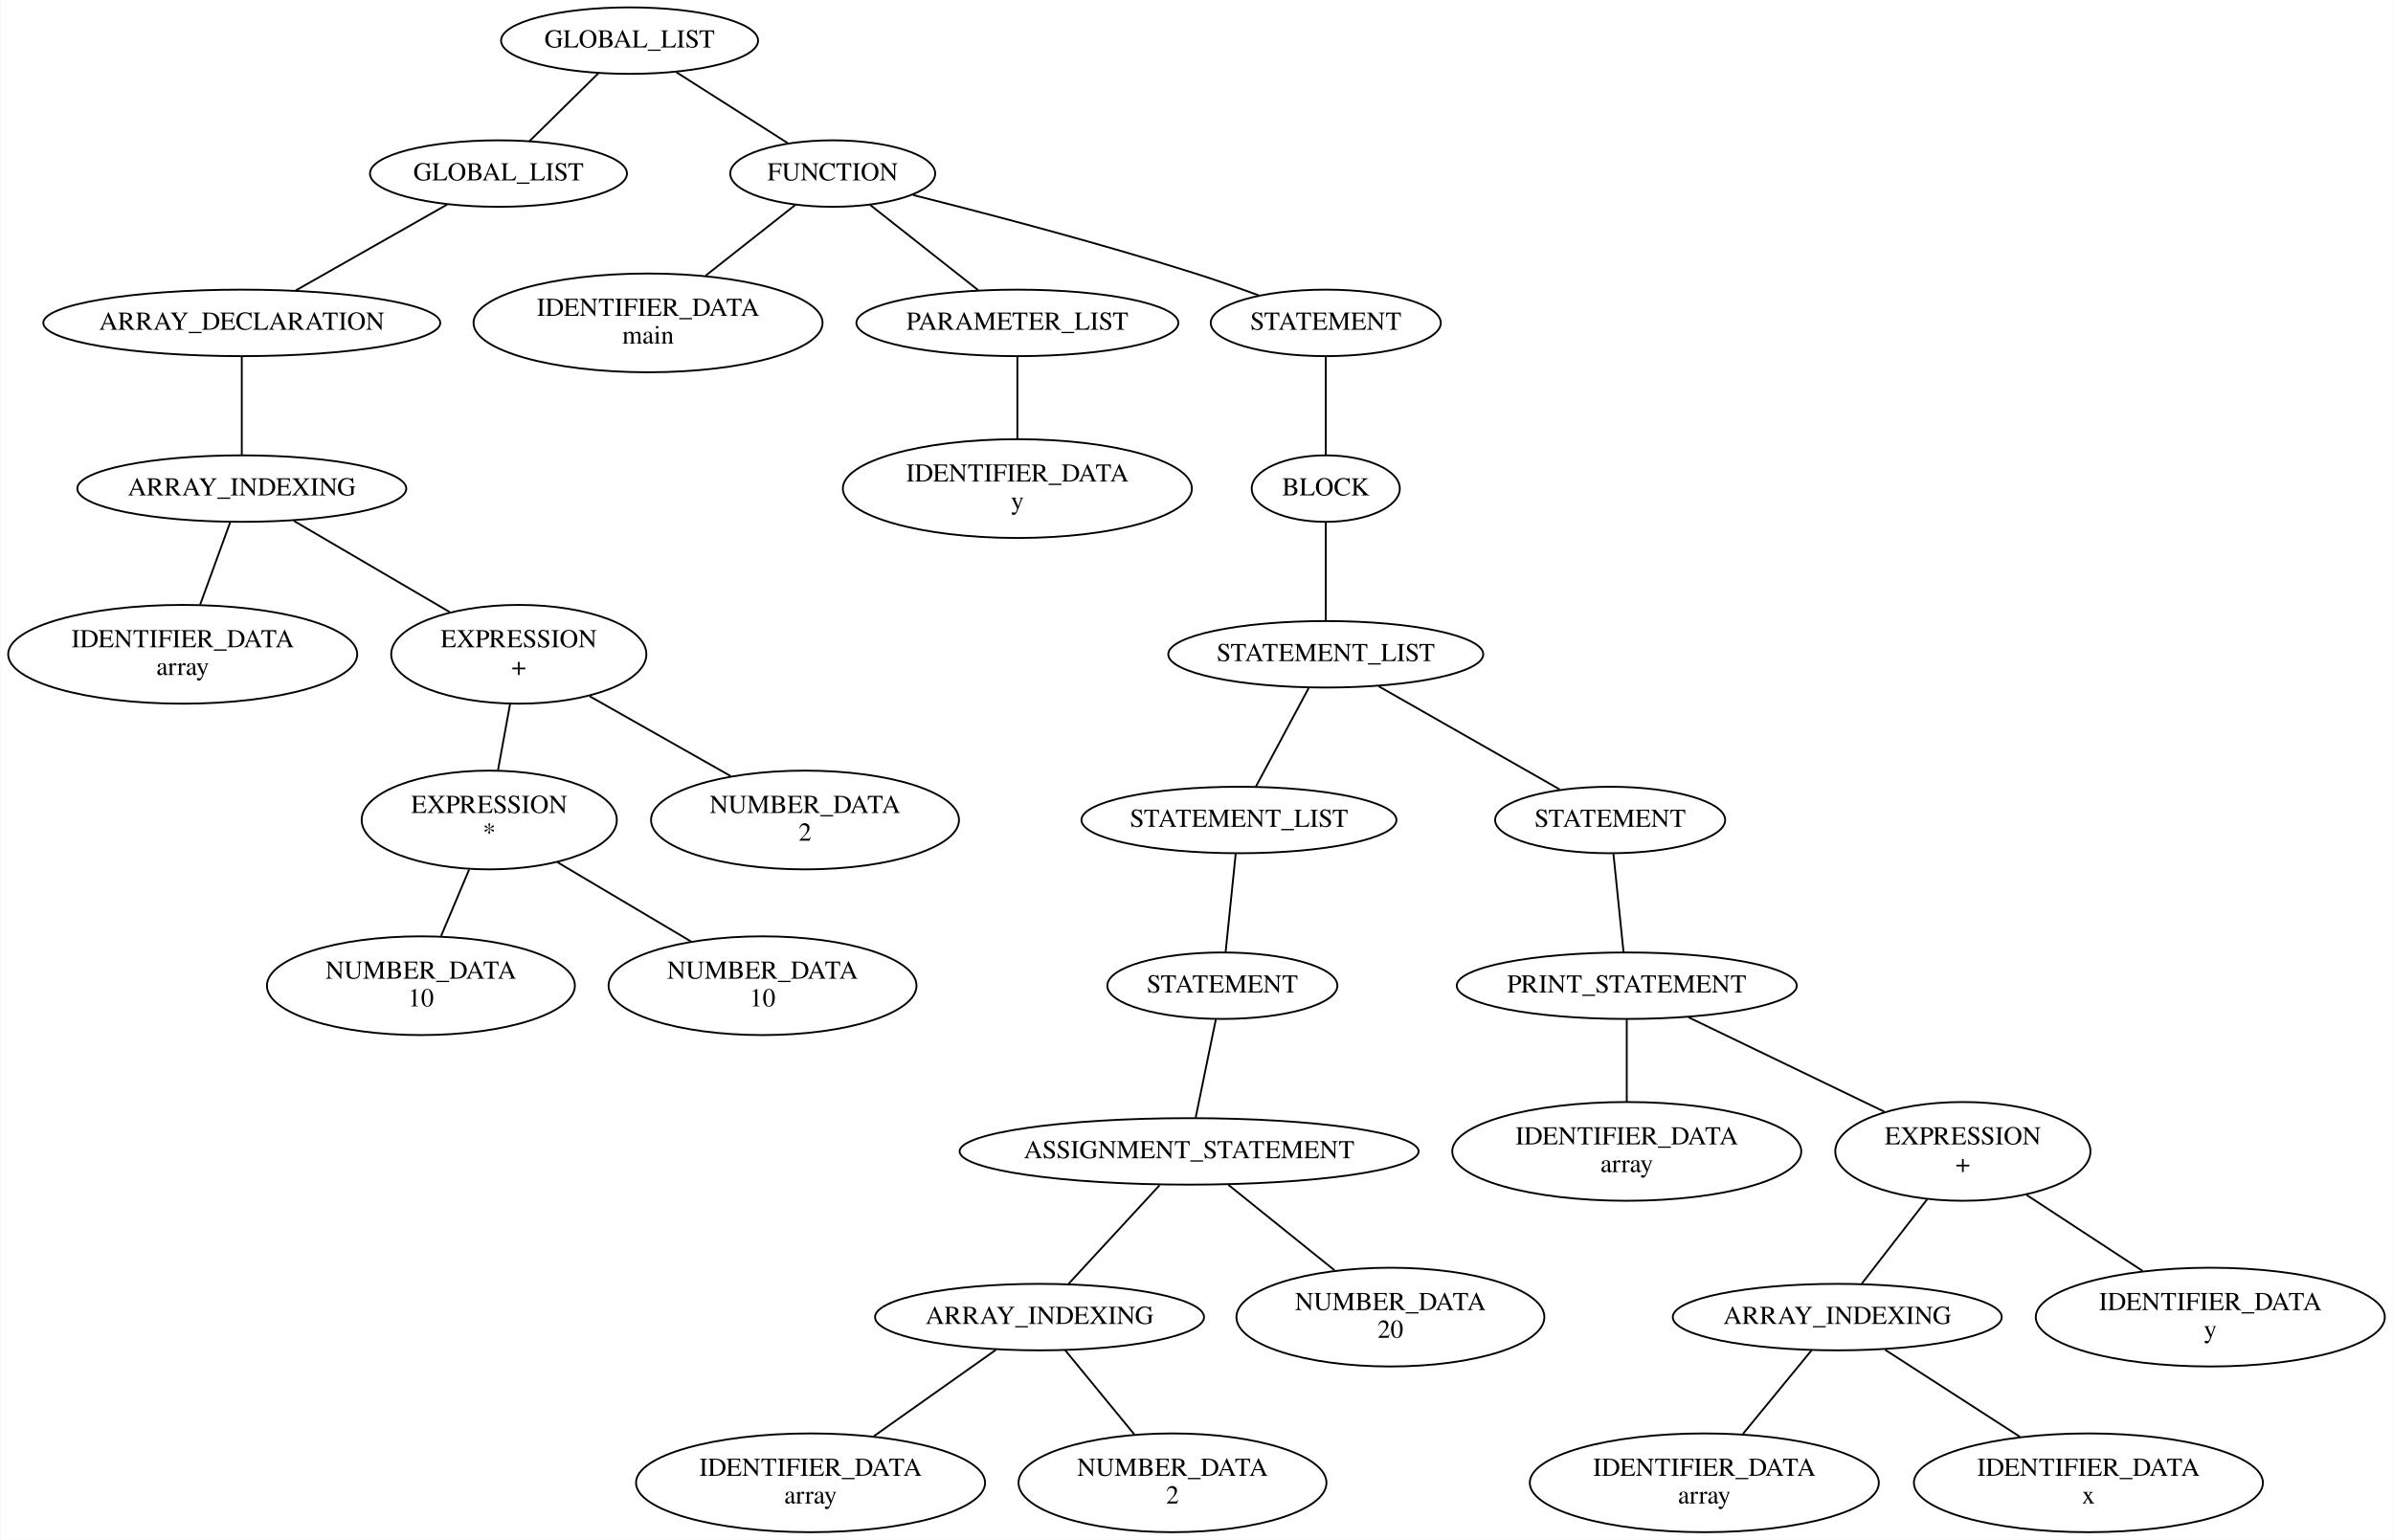
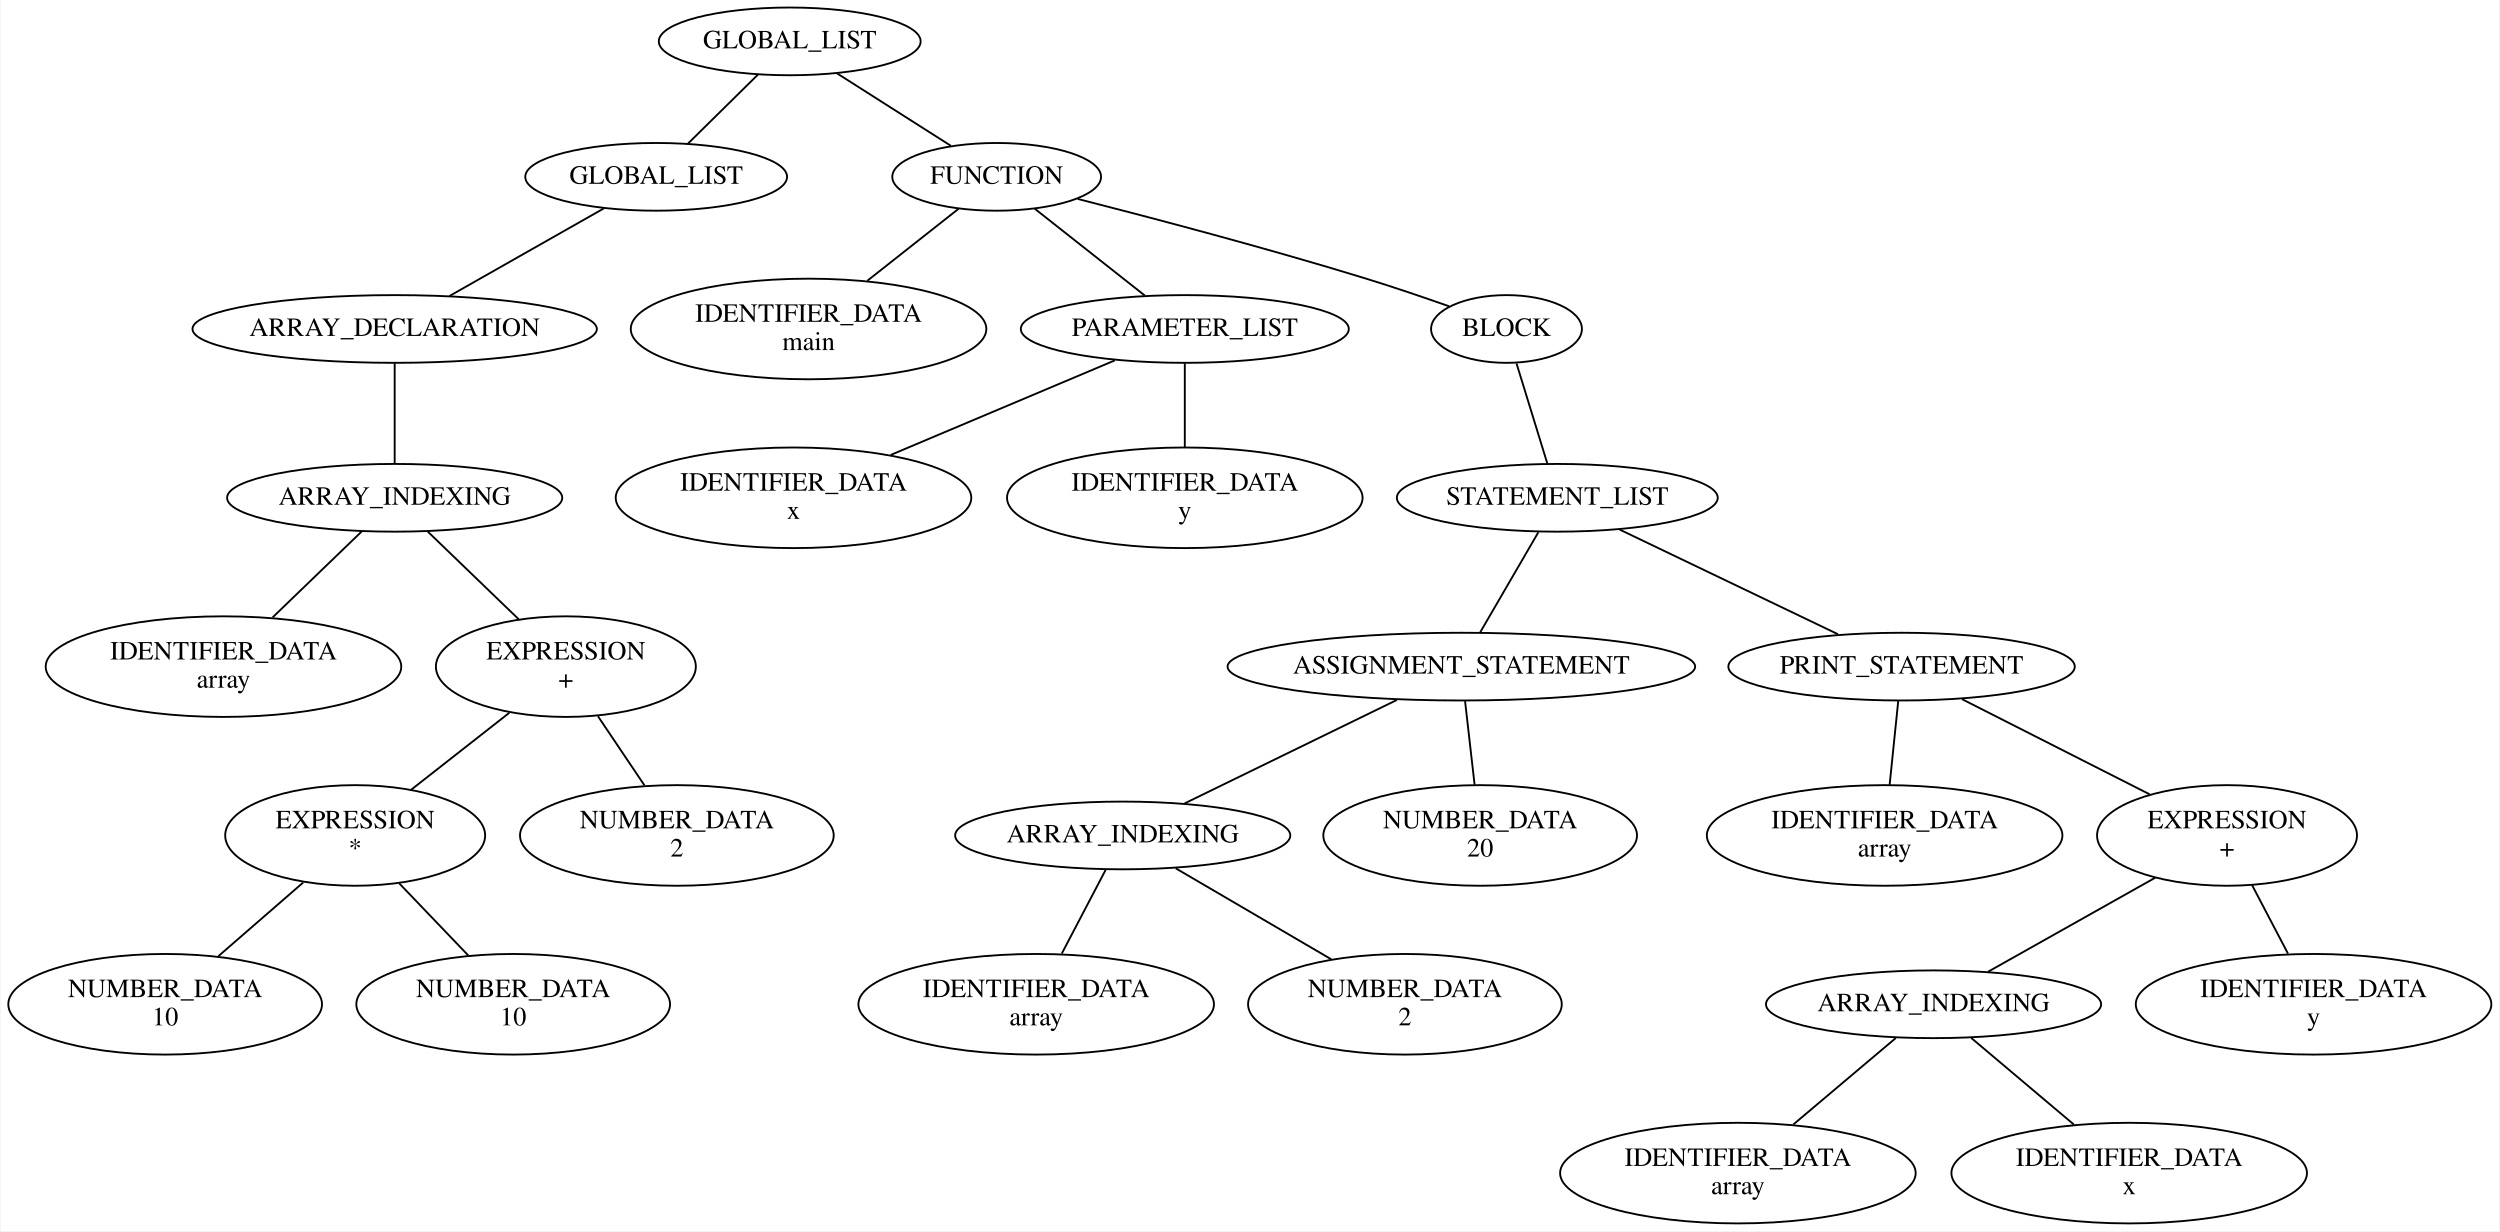
- <svg xmlns="http://www.w3.org/2000/svg" width="1296pt" height="834pt" viewBox="0.00 0.00 1295.50 833.92">
-   <g id="graph0" class="graph" transform="scale(1 1) rotate(0) translate(4 829.92)">
-     <polygon fill="white" stroke="none" points="-4,4 -4,-829.92 1291.5,-829.92 1291.5,4 -4,4" />
+ <svg xmlns="http://www.w3.org/2000/svg" width="1328pt" height="654pt" viewBox="0.00 0.00 1328.19 654.44">
+   <g id="graph0" class="graph" transform="scale(1 1) rotate(0) translate(4 650.44)">
+     <polygon fill="white" stroke="none" points="-4,4 -4,-650.44 1324.19,-650.44 1324.19,4 -4,4" />
    <g id="node1" class="node">
-       <ellipse fill="none" stroke="black" cx="336.75" cy="-807.92" rx="69.59" ry="18" />
-       <text text-anchor="middle" x="336.75" y="-804.22" font-family="Times,serif" font-size="14.00">GLOBAL_LIST</text>
+       <ellipse fill="none" stroke="black" cx="415.44" cy="-628.44" rx="69.59" ry="18" />
+       <text text-anchor="middle" x="415.44" y="-624.74" font-family="Times,serif" font-size="14.00">GLOBAL_LIST</text>
    </g>
    <g id="node2" class="node">
-       <ellipse fill="none" stroke="black" cx="265.75" cy="-735.92" rx="69.59" ry="18" />
-       <text text-anchor="middle" x="265.75" y="-732.22" font-family="Times,serif" font-size="14.00">GLOBAL_LIST</text>
+       <ellipse fill="none" stroke="black" cx="344.44" cy="-556.44" rx="69.59" ry="18" />
+       <text text-anchor="middle" x="344.44" y="-552.74" font-family="Times,serif" font-size="14.00">GLOBAL_LIST</text>
    </g>
    <g id="edge1" class="edge">
-       <path fill="none" stroke="black" d="M319.93,-790.33C308.61,-779.17 293.75,-764.52 282.46,-753.39" />
+       <path fill="none" stroke="black" d="M398.61,-610.85C387.29,-599.69 372.44,-585.04 361.14,-573.91" />
    </g>
    <g id="node11" class="node">
-       <ellipse fill="none" stroke="black" cx="446.75" cy="-735.92" rx="55.49" ry="18" />
-       <text text-anchor="middle" x="446.75" y="-732.22" font-family="Times,serif" font-size="14.00">FUNCTION</text>
+       <ellipse fill="none" stroke="black" cx="525.44" cy="-556.44" rx="55.49" ry="18" />
+       <text text-anchor="middle" x="525.44" y="-552.74" font-family="Times,serif" font-size="14.00">FUNCTION</text>
    </g>
    <g id="edge10" class="edge">
-       <path fill="none" stroke="black" d="M361.99,-790.86C380.13,-779.32 404.45,-763.84 422.39,-752.42" />
+       <path fill="none" stroke="black" d="M440.67,-611.38C458.82,-599.84 483.14,-584.36 501.08,-572.94" />
    </g>
    <g id="node3" class="node">
-       <ellipse fill="none" stroke="black" cx="126.75" cy="-655.05" rx="107.48" ry="18" />
-       <text text-anchor="middle" x="126.75" y="-651.35" font-family="Times,serif" font-size="14.00">ARRAY_DECLARATION</text>
+       <ellipse fill="none" stroke="black" cx="205.44" cy="-475.57" rx="107.48" ry="18" />
+       <text text-anchor="middle" x="205.44" y="-471.87" font-family="Times,serif" font-size="14.00">ARRAY_DECLARATION</text>
    </g>
    <g id="edge2" class="edge">
-       <path fill="none" stroke="black" d="M237.96,-719.15C214.19,-705.66 180.1,-686.32 155.94,-672.61" />
+       <path fill="none" stroke="black" d="M316.64,-539.67C292.88,-526.18 258.78,-506.84 234.62,-493.13" />
    </g>
    <g id="node4" class="node">
-       <ellipse fill="none" stroke="black" cx="126.75" cy="-565.31" rx="89.08" ry="18" />
-       <text text-anchor="middle" x="126.75" y="-561.61" font-family="Times,serif" font-size="14.00">ARRAY_INDEXING</text>
+       <ellipse fill="none" stroke="black" cx="205.44" cy="-385.83" rx="89.08" ry="18" />
+       <text text-anchor="middle" x="205.44" y="-382.13" font-family="Times,serif" font-size="14.00">ARRAY_INDEXING</text>
    </g>
    <g id="edge3" class="edge">
-       <path fill="none" stroke="black" d="M126.75,-636.72C126.75,-621.33 126.75,-598.98 126.75,-583.61" />
+       <path fill="none" stroke="black" d="M205.44,-457.24C205.44,-441.85 205.44,-419.5 205.44,-404.13" />
    </g>
    <g id="node5" class="node">
-       <ellipse fill="none" stroke="black" cx="94.75" cy="-475.57" rx="94.51" ry="26.74" />
-       <text text-anchor="middle" x="94.75" y="-479.37" font-family="Times,serif" font-size="14.00">IDENTIFIER_DATA</text>
-       <text text-anchor="middle" x="94.75" y="-464.37" font-family="Times,serif" font-size="14.00">array</text>
+       <ellipse fill="none" stroke="black" cx="114.44" cy="-296.09" rx="94.51" ry="26.74" />
+       <text text-anchor="middle" x="114.44" y="-299.89" font-family="Times,serif" font-size="14.00">IDENTIFIER_DATA</text>
+       <text text-anchor="middle" x="114.44" y="-284.89" font-family="Times,serif" font-size="14.00">array</text>
    </g>
    <g id="edge4" class="edge">
-       <path fill="none" stroke="black" d="M120.43,-546.98C115.8,-534.29 109.45,-516.86 104.22,-502.52" />
+       <path fill="none" stroke="black" d="M187.89,-367.91C174.46,-354.97 155.73,-336.9 140.55,-322.26" />
    </g>
    <g id="node6" class="node">
-       <ellipse fill="none" stroke="black" cx="276.75" cy="-475.57" rx="69.09" ry="26.74" />
-       <text text-anchor="middle" x="276.75" y="-479.37" font-family="Times,serif" font-size="14.00">EXPRESSION</text>
-       <text text-anchor="middle" x="276.75" y="-464.37" font-family="Times,serif" font-size="14.00">+</text>
+       <ellipse fill="none" stroke="black" cx="296.44" cy="-296.09" rx="69.09" ry="26.74" />
+       <text text-anchor="middle" x="296.44" y="-299.89" font-family="Times,serif" font-size="14.00">EXPRESSION</text>
+       <text text-anchor="middle" x="296.44" y="-284.89" font-family="Times,serif" font-size="14.00">+</text>
    </g>
    <g id="edge5" class="edge">
-       <path fill="none" stroke="black" d="M154.97,-547.81C178.81,-533.86 213.17,-513.76 239.31,-498.47" />
+       <path fill="none" stroke="black" d="M222.98,-367.91C236.72,-354.67 256.01,-336.07 271.38,-321.25" />
    </g>
    <g id="node7" class="node">
-       <ellipse fill="none" stroke="black" cx="260.75" cy="-385.83" rx="69.09" ry="26.74" />
-       <text text-anchor="middle" x="260.75" y="-389.63" font-family="Times,serif" font-size="14.00">EXPRESSION</text>
-       <text text-anchor="middle" x="260.75" y="-374.63" font-family="Times,serif" font-size="14.00">*</text>
+       <ellipse fill="none" stroke="black" cx="184.44" cy="-206.35" rx="69.09" ry="26.74" />
+       <text text-anchor="middle" x="184.44" y="-210.15" font-family="Times,serif" font-size="14.00">EXPRESSION</text>
+       <text text-anchor="middle" x="184.44" y="-195.15" font-family="Times,serif" font-size="14.00">*</text>
    </g>
    <g id="edge6" class="edge">
-       <path fill="none" stroke="black" d="M272.04,-448.72C269.97,-437.4 267.56,-424.14 265.49,-412.8" />
+       <path fill="none" stroke="black" d="M266.42,-271.58C250.23,-258.89 230.3,-243.28 214.15,-230.62" />
    </g>
    <g id="node10" class="node">
-       <ellipse fill="none" stroke="black" cx="431.75" cy="-385.83" rx="83.38" ry="26.74" />
-       <text text-anchor="middle" x="431.75" y="-389.63" font-family="Times,serif" font-size="14.00">NUMBER_DATA</text>
-       <text text-anchor="middle" x="431.75" y="-374.63" font-family="Times,serif" font-size="14.00">2</text>
+       <ellipse fill="none" stroke="black" cx="355.44" cy="-206.35" rx="83.38" ry="26.74" />
+       <text text-anchor="middle" x="355.44" y="-210.15" font-family="Times,serif" font-size="14.00">NUMBER_DATA</text>
+       <text text-anchor="middle" x="355.44" y="-195.15" font-family="Times,serif" font-size="14.00">2</text>
    </g>
    <g id="edge9" class="edge">
-       <path fill="none" stroke="black" d="M315.07,-452.88C338.29,-439.74 367.87,-422.99 391.44,-409.65" />
+       <path fill="none" stroke="black" d="M313.5,-269.71C321.26,-258.17 330.43,-244.54 338.21,-232.98" />
    </g>
    <g id="node8" class="node">
-       <ellipse fill="none" stroke="black" cx="223.75" cy="-296.09" rx="83.38" ry="26.74" />
-       <text text-anchor="middle" x="223.75" y="-299.89" font-family="Times,serif" font-size="14.00">NUMBER_DATA</text>
-       <text text-anchor="middle" x="223.75" y="-284.89" font-family="Times,serif" font-size="14.00">10</text>
+       <ellipse fill="none" stroke="black" cx="83.44" cy="-116.61" rx="83.38" ry="26.74" />
+       <text text-anchor="middle" x="83.44" y="-120.41" font-family="Times,serif" font-size="14.00">NUMBER_DATA</text>
+       <text text-anchor="middle" x="83.44" y="-105.41" font-family="Times,serif" font-size="14.00">10</text>
    </g>
    <g id="edge7" class="edge">
-       <path fill="none" stroke="black" d="M249.85,-358.98C245.08,-347.66 239.48,-334.4 234.7,-323.06" />
+       <path fill="none" stroke="black" d="M156.84,-181.37C142.82,-169.2 125.82,-154.43 111.71,-142.17" />
    </g>
    <g id="node9" class="node">
-       <ellipse fill="none" stroke="black" cx="408.75" cy="-296.09" rx="83.38" ry="26.74" />
-       <text text-anchor="middle" x="408.75" y="-299.89" font-family="Times,serif" font-size="14.00">NUMBER_DATA</text>
-       <text text-anchor="middle" x="408.75" y="-284.89" font-family="Times,serif" font-size="14.00">10</text>
+       <ellipse fill="none" stroke="black" cx="268.44" cy="-116.61" rx="83.38" ry="26.74" />
+       <text text-anchor="middle" x="268.44" y="-120.41" font-family="Times,serif" font-size="14.00">NUMBER_DATA</text>
+       <text text-anchor="middle" x="268.44" y="-105.41" font-family="Times,serif" font-size="14.00">10</text>
    </g>
    <g id="edge8" class="edge">
-       <path fill="none" stroke="black" d="M297.72,-362.92C319.72,-349.87 347.61,-333.34 369.93,-320.1" />
+       <path fill="none" stroke="black" d="M207.84,-180.91C219.29,-168.94 233.06,-154.56 244.58,-142.53" />
    </g>
    <g id="node12" class="node">
-       <ellipse fill="none" stroke="black" cx="346.75" cy="-655.05" rx="94.51" ry="26.74" />
-       <text text-anchor="middle" x="346.75" y="-658.85" font-family="Times,serif" font-size="14.00">IDENTIFIER_DATA</text>
-       <text text-anchor="middle" x="346.75" y="-643.85" font-family="Times,serif" font-size="14.00">main</text>
+       <ellipse fill="none" stroke="black" cx="425.44" cy="-475.57" rx="94.51" ry="26.74" />
+       <text text-anchor="middle" x="425.44" y="-479.37" font-family="Times,serif" font-size="14.00">IDENTIFIER_DATA</text>
+       <text text-anchor="middle" x="425.44" y="-464.37" font-family="Times,serif" font-size="14.00">main</text>
    </g>
    <g id="edge11" class="edge">
-       <path fill="none" stroke="black" d="M426.52,-718.96C412.59,-707.98 393.82,-693.18 377.99,-680.69" />
+       <path fill="none" stroke="black" d="M505.2,-539.48C491.28,-528.5 472.51,-513.69 456.68,-501.21" />
    </g>
    <g id="node13" class="node">
-       <ellipse fill="none" stroke="black" cx="546.75" cy="-655.05" rx="87.18" ry="18" />
-       <text text-anchor="middle" x="546.75" y="-651.35" font-family="Times,serif" font-size="14.00">PARAMETER_LIST</text>
+       <ellipse fill="none" stroke="black" cx="625.44" cy="-475.57" rx="87.18" ry="18" />
+       <text text-anchor="middle" x="625.44" y="-471.87" font-family="Times,serif" font-size="14.00">PARAMETER_LIST</text>
    </g>
    <g id="edge12" class="edge">
-       <path fill="none" stroke="black" d="M466.99,-718.96C484,-705.55 508.23,-686.44 525.51,-672.8" />
+       <path fill="none" stroke="black" d="M545.68,-539.48C562.68,-526.07 586.91,-506.96 604.2,-493.32" />
+     </g>
+     <g id="node16" class="node">
+       <ellipse fill="none" stroke="black" cx="796.44" cy="-475.57" rx="40.09" ry="18" />
+       <text text-anchor="middle" x="796.44" y="-471.87" font-family="Times,serif" font-size="14.00">BLOCK</text>
+     </g>
+     <g id="edge15" class="edge">
+       <path fill="none" stroke="black" d="M568.5,-544.7C608.38,-534.53 669.21,-518.49 721.44,-502.44 736.18,-497.91 752.38,-492.39 765.94,-487.62" />
+     </g>
+     <g id="node14" class="node">
+       <ellipse fill="none" stroke="black" cx="417.44" cy="-385.83" rx="94.51" ry="26.74" />
+       <text text-anchor="middle" x="417.44" y="-389.63" font-family="Times,serif" font-size="14.00">IDENTIFIER_DATA</text>
+       <text text-anchor="middle" x="417.44" y="-374.63" font-family="Times,serif" font-size="14.00">x</text>
+     </g>
+     <g id="edge13" class="edge">
+       <path fill="none" stroke="black" d="M588.25,-458.88C555.07,-444.89 506.14,-424.25 469.15,-408.64" />
    </g>
    <g id="node15" class="node">
-       <ellipse fill="none" stroke="black" cx="713.75" cy="-655.05" rx="62.29" ry="18" />
-       <text text-anchor="middle" x="713.75" y="-651.35" font-family="Times,serif" font-size="14.00">STATEMENT</text>
+       <ellipse fill="none" stroke="black" cx="625.44" cy="-385.83" rx="94.51" ry="26.74" />
+       <text text-anchor="middle" x="625.44" y="-389.63" font-family="Times,serif" font-size="14.00">IDENTIFIER_DATA</text>
+       <text text-anchor="middle" x="625.44" y="-374.63" font-family="Times,serif" font-size="14.00">y</text>
    </g>
    <g id="edge14" class="edge">
-       <path fill="none" stroke="black" d="M490.27,-724.29C530.19,-714.27 590.83,-698.37 642.75,-681.92 654.13,-678.32 666.39,-674 677.47,-669.95" />
-     </g>
-     <g id="node14" class="node">
-       <ellipse fill="none" stroke="black" cx="546.75" cy="-565.31" rx="94.51" ry="26.74" />
-       <text text-anchor="middle" x="546.75" y="-569.11" font-family="Times,serif" font-size="14.00">IDENTIFIER_DATA</text>
-       <text text-anchor="middle" x="546.75" y="-554.11" font-family="Times,serif" font-size="14.00">y</text>
-     </g>
-     <g id="edge13" class="edge">
-       <path fill="none" stroke="black" d="M546.75,-636.72C546.75,-624.03 546.75,-606.6 546.75,-592.26" />
-     </g>
-     <g id="node16" class="node">
-       <ellipse fill="none" stroke="black" cx="713.75" cy="-565.31" rx="40.09" ry="18" />
-       <text text-anchor="middle" x="713.75" y="-561.61" font-family="Times,serif" font-size="14.00">BLOCK</text>
-     </g>
-     <g id="edge15" class="edge">
-       <path fill="none" stroke="black" d="M713.75,-636.72C713.75,-621.33 713.75,-598.98 713.75,-583.61" />
+       <path fill="none" stroke="black" d="M625.44,-457.24C625.44,-444.55 625.44,-427.12 625.44,-412.78" />
    </g>
    <g id="node17" class="node">
-       <ellipse fill="none" stroke="black" cx="713.75" cy="-475.57" rx="85.29" ry="18" />
-       <text text-anchor="middle" x="713.75" y="-471.87" font-family="Times,serif" font-size="14.00">STATEMENT_LIST</text>
+       <ellipse fill="none" stroke="black" cx="823.44" cy="-385.83" rx="85.29" ry="18" />
+       <text text-anchor="middle" x="823.44" y="-382.13" font-family="Times,serif" font-size="14.00">STATEMENT_LIST</text>
    </g>
    <g id="edge16" class="edge">
-       <path fill="none" stroke="black" d="M713.75,-546.98C713.75,-531.59 713.75,-509.24 713.75,-493.87" />
+       <path fill="none" stroke="black" d="M801.77,-457.24C806.51,-441.85 813.39,-419.5 818.12,-404.13" />
    </g>
    <g id="node18" class="node">
-       <ellipse fill="none" stroke="black" cx="666.75" cy="-385.83" rx="85.29" ry="18" />
-       <text text-anchor="middle" x="666.75" y="-382.13" font-family="Times,serif" font-size="14.00">STATEMENT_LIST</text>
+       <ellipse fill="none" stroke="black" cx="772.44" cy="-296.09" rx="124.28" ry="18" />
+       <text text-anchor="middle" x="772.44" y="-292.39" font-family="Times,serif" font-size="14.00">ASSIGNMENT_STATEMENT</text>
    </g>
    <g id="edge17" class="edge">
-       <path fill="none" stroke="black" d="M704.47,-457.24C696.23,-441.85 684.25,-419.5 676.02,-404.13" />
+       <path fill="none" stroke="black" d="M813.36,-367.5C804.42,-352.11 791.43,-329.76 782.49,-314.39" />
+     </g>
+     <g id="node23" class="node">
+       <ellipse fill="none" stroke="black" cx="1006.44" cy="-296.09" rx="92.08" ry="18" />
+       <text text-anchor="middle" x="1006.44" y="-292.39" font-family="Times,serif" font-size="14.00">PRINT_STATEMENT</text>
+     </g>
+     <g id="edge22" class="edge">
+       <path fill="none" stroke="black" d="M856.58,-368.94C889.44,-353.19 939.52,-329.17 972.62,-313.31" />
+     </g>
+     <g id="node19" class="node">
+       <ellipse fill="none" stroke="black" cx="592.44" cy="-206.35" rx="89.08" ry="18" />
+       <text text-anchor="middle" x="592.44" y="-202.65" font-family="Times,serif" font-size="14.00">ARRAY_INDEXING</text>
+     </g>
+     <g id="edge18" class="edge">
+       <path fill="none" stroke="black" d="M738.16,-278.38C705.72,-262.57 657.36,-239 625.38,-223.41" />
+     </g>
+     <g id="node22" class="node">
+       <ellipse fill="none" stroke="black" cx="782.44" cy="-206.35" rx="83.38" ry="26.74" />
+       <text text-anchor="middle" x="782.44" y="-210.15" font-family="Times,serif" font-size="14.00">NUMBER_DATA</text>
+       <text text-anchor="middle" x="782.44" y="-195.15" font-family="Times,serif" font-size="14.00">20</text>
+     </g>
+     <g id="edge21" class="edge">
+       <path fill="none" stroke="black" d="M774.41,-277.76C775.86,-265.07 777.85,-247.64 779.48,-233.3" />
+     </g>
+     <g id="node20" class="node">
+       <ellipse fill="none" stroke="black" cx="546.44" cy="-116.61" rx="94.51" ry="26.74" />
+       <text text-anchor="middle" x="546.44" y="-120.41" font-family="Times,serif" font-size="14.00">IDENTIFIER_DATA</text>
+       <text text-anchor="middle" x="546.44" y="-105.41" font-family="Times,serif" font-size="14.00">array</text>
+     </g>
+     <g id="edge19" class="edge">
+       <path fill="none" stroke="black" d="M583.35,-188.02C576.7,-175.33 567.56,-157.9 560.04,-143.56" />
+     </g>
+     <g id="node21" class="node">
+       <ellipse fill="none" stroke="black" cx="742.44" cy="-116.61" rx="83.38" ry="26.74" />
+       <text text-anchor="middle" x="742.44" y="-120.41" font-family="Times,serif" font-size="14.00">NUMBER_DATA</text>
+       <text text-anchor="middle" x="742.44" y="-105.41" font-family="Times,serif" font-size="14.00">2</text>
+     </g>
+     <g id="edge20" class="edge">
+       <path fill="none" stroke="black" d="M620.65,-188.85C643.99,-175.2 677.39,-155.66 703.31,-140.5" />
+     </g>
+     <g id="node24" class="node">
+       <ellipse fill="none" stroke="black" cx="997.44" cy="-206.35" rx="94.51" ry="26.74" />
+       <text text-anchor="middle" x="997.44" y="-210.15" font-family="Times,serif" font-size="14.00">IDENTIFIER_DATA</text>
+       <text text-anchor="middle" x="997.44" y="-195.15" font-family="Times,serif" font-size="14.00">array</text>
+     </g>
+     <g id="edge23" class="edge">
+       <path fill="none" stroke="black" d="M1004.66,-277.76C1003.36,-265.07 1001.57,-247.64 1000.1,-233.3" />
    </g>
    <g id="node25" class="node">
-       <ellipse fill="none" stroke="black" cx="867.75" cy="-385.83" rx="62.29" ry="18" />
-       <text text-anchor="middle" x="867.75" y="-382.13" font-family="Times,serif" font-size="14.00">STATEMENT</text>
+       <ellipse fill="none" stroke="black" cx="1179.44" cy="-206.35" rx="69.09" ry="26.74" />
+       <text text-anchor="middle" x="1179.44" y="-210.15" font-family="Times,serif" font-size="14.00">EXPRESSION</text>
+       <text text-anchor="middle" x="1179.44" y="-195.15" font-family="Times,serif" font-size="14.00">+</text>
    </g>
    <g id="edge24" class="edge">
-       <path fill="none" stroke="black" d="M742.36,-458.27C770.37,-442.32 812.74,-418.17 840.34,-402.45" />
-     </g>
-     <g id="node19" class="node">
-       <ellipse fill="none" stroke="black" cx="657.75" cy="-296.09" rx="62.29" ry="18" />
-       <text text-anchor="middle" x="657.75" y="-292.39" font-family="Times,serif" font-size="14.00">STATEMENT</text>
-     </g>
-     <g id="edge18" class="edge">
-       <path fill="none" stroke="black" d="M664.97,-367.5C663.4,-352.11 661.1,-329.76 659.53,-314.39" />
-     </g>
-     <g id="node20" class="node">
-       <ellipse fill="none" stroke="black" cx="639.75" cy="-206.35" rx="124.28" ry="18" />
-       <text text-anchor="middle" x="639.75" y="-202.65" font-family="Times,serif" font-size="14.00">ASSIGNMENT_STATEMENT</text>
-     </g>
-     <g id="edge19" class="edge">
-       <path fill="none" stroke="black" d="M654.2,-277.76C651.04,-262.37 646.45,-240.02 643.3,-224.65" />
-     </g>
-     <g id="node21" class="node">
-       <ellipse fill="none" stroke="black" cx="558.75" cy="-116.61" rx="89.08" ry="18" />
-       <text text-anchor="middle" x="558.75" y="-112.91" font-family="Times,serif" font-size="14.00">ARRAY_INDEXING</text>
-     </g>
-     <g id="edge20" class="edge">
-       <path fill="none" stroke="black" d="M623.75,-188.02C609.46,-172.53 588.64,-149.99 574.45,-134.61" />
-     </g>
-     <g id="node24" class="node">
-       <ellipse fill="none" stroke="black" cx="748.75" cy="-116.61" rx="83.38" ry="26.74" />
-       <text text-anchor="middle" x="748.75" y="-120.41" font-family="Times,serif" font-size="14.00">NUMBER_DATA</text>
-       <text text-anchor="middle" x="748.75" y="-105.41" font-family="Times,serif" font-size="14.00">20</text>
-     </g>
-     <g id="edge23" class="edge">
-       <path fill="none" stroke="black" d="M661.03,-188.22C677.38,-175.06 700.2,-156.7 718.46,-142" />
-     </g>
-     <g id="node22" class="node">
-       <ellipse fill="none" stroke="black" cx="434.75" cy="-26.87" rx="94.51" ry="26.74" />
-       <text text-anchor="middle" x="434.75" y="-30.67" font-family="Times,serif" font-size="14.00">IDENTIFIER_DATA</text>
-       <text text-anchor="middle" x="434.75" y="-15.67" font-family="Times,serif" font-size="14.00">array</text>
-     </g>
-     <g id="edge21" class="edge">
-       <path fill="none" stroke="black" d="M535.14,-98.9C516.45,-85.67 490.08,-67.02 469.06,-52.15" />
-     </g>
-     <g id="node23" class="node">
-       <ellipse fill="none" stroke="black" cx="630.75" cy="-26.87" rx="83.38" ry="26.74" />
-       <text text-anchor="middle" x="630.75" y="-30.67" font-family="Times,serif" font-size="14.00">NUMBER_DATA</text>
-       <text text-anchor="middle" x="630.75" y="-15.67" font-family="Times,serif" font-size="14.00">2</text>
-     </g>
-     <g id="edge22" class="edge">
-       <path fill="none" stroke="black" d="M572.63,-98.69C583.26,-85.75 598.08,-67.68 610.1,-53.04" />
+       <path fill="none" stroke="black" d="M1038.57,-278.79C1066.72,-264.52 1107.77,-243.7 1138.3,-228.21" />
    </g>
    <g id="node26" class="node">
-       <ellipse fill="none" stroke="black" cx="876.75" cy="-296.09" rx="92.08" ry="18" />
-       <text text-anchor="middle" x="876.75" y="-292.39" font-family="Times,serif" font-size="14.00">PRINT_STATEMENT</text>
+       <ellipse fill="none" stroke="black" cx="1023.44" cy="-116.61" rx="89.08" ry="18" />
+       <text text-anchor="middle" x="1023.44" y="-112.91" font-family="Times,serif" font-size="14.00">ARRAY_INDEXING</text>
    </g>
    <g id="edge25" class="edge">
-       <path fill="none" stroke="black" d="M869.53,-367.5C871.11,-352.11 873.4,-329.76 874.98,-314.39" />
+       <path fill="none" stroke="black" d="M1141.28,-183.89C1113.86,-168.46 1077.45,-147.99 1052.4,-133.9" />
+     </g>
+     <g id="node29" class="node">
+       <ellipse fill="none" stroke="black" cx="1225.44" cy="-116.61" rx="94.51" ry="26.74" />
+       <text text-anchor="middle" x="1225.44" y="-120.41" font-family="Times,serif" font-size="14.00">IDENTIFIER_DATA</text>
+       <text text-anchor="middle" x="1225.44" y="-105.41" font-family="Times,serif" font-size="14.00">y</text>
+     </g>
+     <g id="edge28" class="edge">
+       <path fill="none" stroke="black" d="M1192.74,-179.97C1198.74,-168.53 1205.81,-155.04 1211.84,-143.54" />
    </g>
    <g id="node27" class="node">
-       <ellipse fill="none" stroke="black" cx="876.75" cy="-206.35" rx="94.51" ry="26.74" />
-       <text text-anchor="middle" x="876.75" y="-210.15" font-family="Times,serif" font-size="14.00">IDENTIFIER_DATA</text>
-       <text text-anchor="middle" x="876.75" y="-195.15" font-family="Times,serif" font-size="14.00">array</text>
+       <ellipse fill="none" stroke="black" cx="919.44" cy="-26.87" rx="94.51" ry="26.74" />
+       <text text-anchor="middle" x="919.44" y="-30.67" font-family="Times,serif" font-size="14.00">IDENTIFIER_DATA</text>
+       <text text-anchor="middle" x="919.44" y="-15.67" font-family="Times,serif" font-size="14.00">array</text>
    </g>
    <g id="edge26" class="edge">
-       <path fill="none" stroke="black" d="M876.75,-277.76C876.75,-265.07 876.75,-247.64 876.75,-233.3" />
+       <path fill="none" stroke="black" d="M1003.39,-98.69C987.92,-85.65 966.3,-67.41 948.88,-52.7" />
    </g>
    <g id="node28" class="node">
-       <ellipse fill="none" stroke="black" cx="1058.75" cy="-206.35" rx="69.09" ry="26.74" />
-       <text text-anchor="middle" x="1058.75" y="-210.15" font-family="Times,serif" font-size="14.00">EXPRESSION</text>
-       <text text-anchor="middle" x="1058.75" y="-195.15" font-family="Times,serif" font-size="14.00">+</text>
+       <ellipse fill="none" stroke="black" cx="1127.44" cy="-26.87" rx="94.51" ry="26.74" />
+       <text text-anchor="middle" x="1127.44" y="-30.67" font-family="Times,serif" font-size="14.00">IDENTIFIER_DATA</text>
+       <text text-anchor="middle" x="1127.44" y="-15.67" font-family="Times,serif" font-size="14.00">x</text>
    </g>
    <g id="edge27" class="edge">
-       <path fill="none" stroke="black" d="M910.13,-279C940,-264.6 983.92,-243.42 1016.28,-227.83" />
-     </g>
-     <g id="node29" class="node">
-       <ellipse fill="none" stroke="black" cx="990.75" cy="-116.61" rx="89.08" ry="18" />
-       <text text-anchor="middle" x="990.75" y="-112.91" font-family="Times,serif" font-size="14.00">ARRAY_INDEXING</text>
-     </g>
-     <g id="edge28" class="edge">
-       <path fill="none" stroke="black" d="M1039.45,-180.44C1028.14,-165.85 1014.15,-147.79 1004.07,-134.79" />
-     </g>
-     <g id="node32" class="node">
-       <ellipse fill="none" stroke="black" cx="1192.75" cy="-116.61" rx="94.51" ry="26.74" />
-       <text text-anchor="middle" x="1192.75" y="-120.41" font-family="Times,serif" font-size="14.00">IDENTIFIER_DATA</text>
-       <text text-anchor="middle" x="1192.75" y="-105.41" font-family="Times,serif" font-size="14.00">y</text>
-     </g>
-     <g id="edge31" class="edge">
-       <path fill="none" stroke="black" d="M1093.26,-182.76C1112.49,-170.16 1136.44,-154.49 1156.01,-141.67" />
-     </g>
-     <g id="node30" class="node">
-       <ellipse fill="none" stroke="black" cx="918.75" cy="-26.87" rx="94.51" ry="26.74" />
-       <text text-anchor="middle" x="918.75" y="-30.67" font-family="Times,serif" font-size="14.00">IDENTIFIER_DATA</text>
-       <text text-anchor="middle" x="918.75" y="-15.67" font-family="Times,serif" font-size="14.00">array</text>
-     </g>
-     <g id="edge29" class="edge">
-       <path fill="none" stroke="black" d="M976.87,-98.69C966.33,-85.85 951.65,-67.96 939.69,-53.38" />
-     </g>
-     <g id="node31" class="node">
-       <ellipse fill="none" stroke="black" cx="1126.75" cy="-26.87" rx="94.51" ry="26.74" />
-       <text text-anchor="middle" x="1126.75" y="-30.67" font-family="Times,serif" font-size="14.00">IDENTIFIER_DATA</text>
-       <text text-anchor="middle" x="1126.75" y="-15.67" font-family="Times,serif" font-size="14.00">x</text>
-     </g>
-     <g id="edge30" class="edge">
-       <path fill="none" stroke="black" d="M1016.65,-98.9C1037.31,-85.58 1066.5,-66.74 1089.64,-51.81" />
+       <path fill="none" stroke="black" d="M1043.49,-98.69C1058.96,-85.65 1080.58,-67.41 1098,-52.7" />
    </g>
  </g>
</svg>
